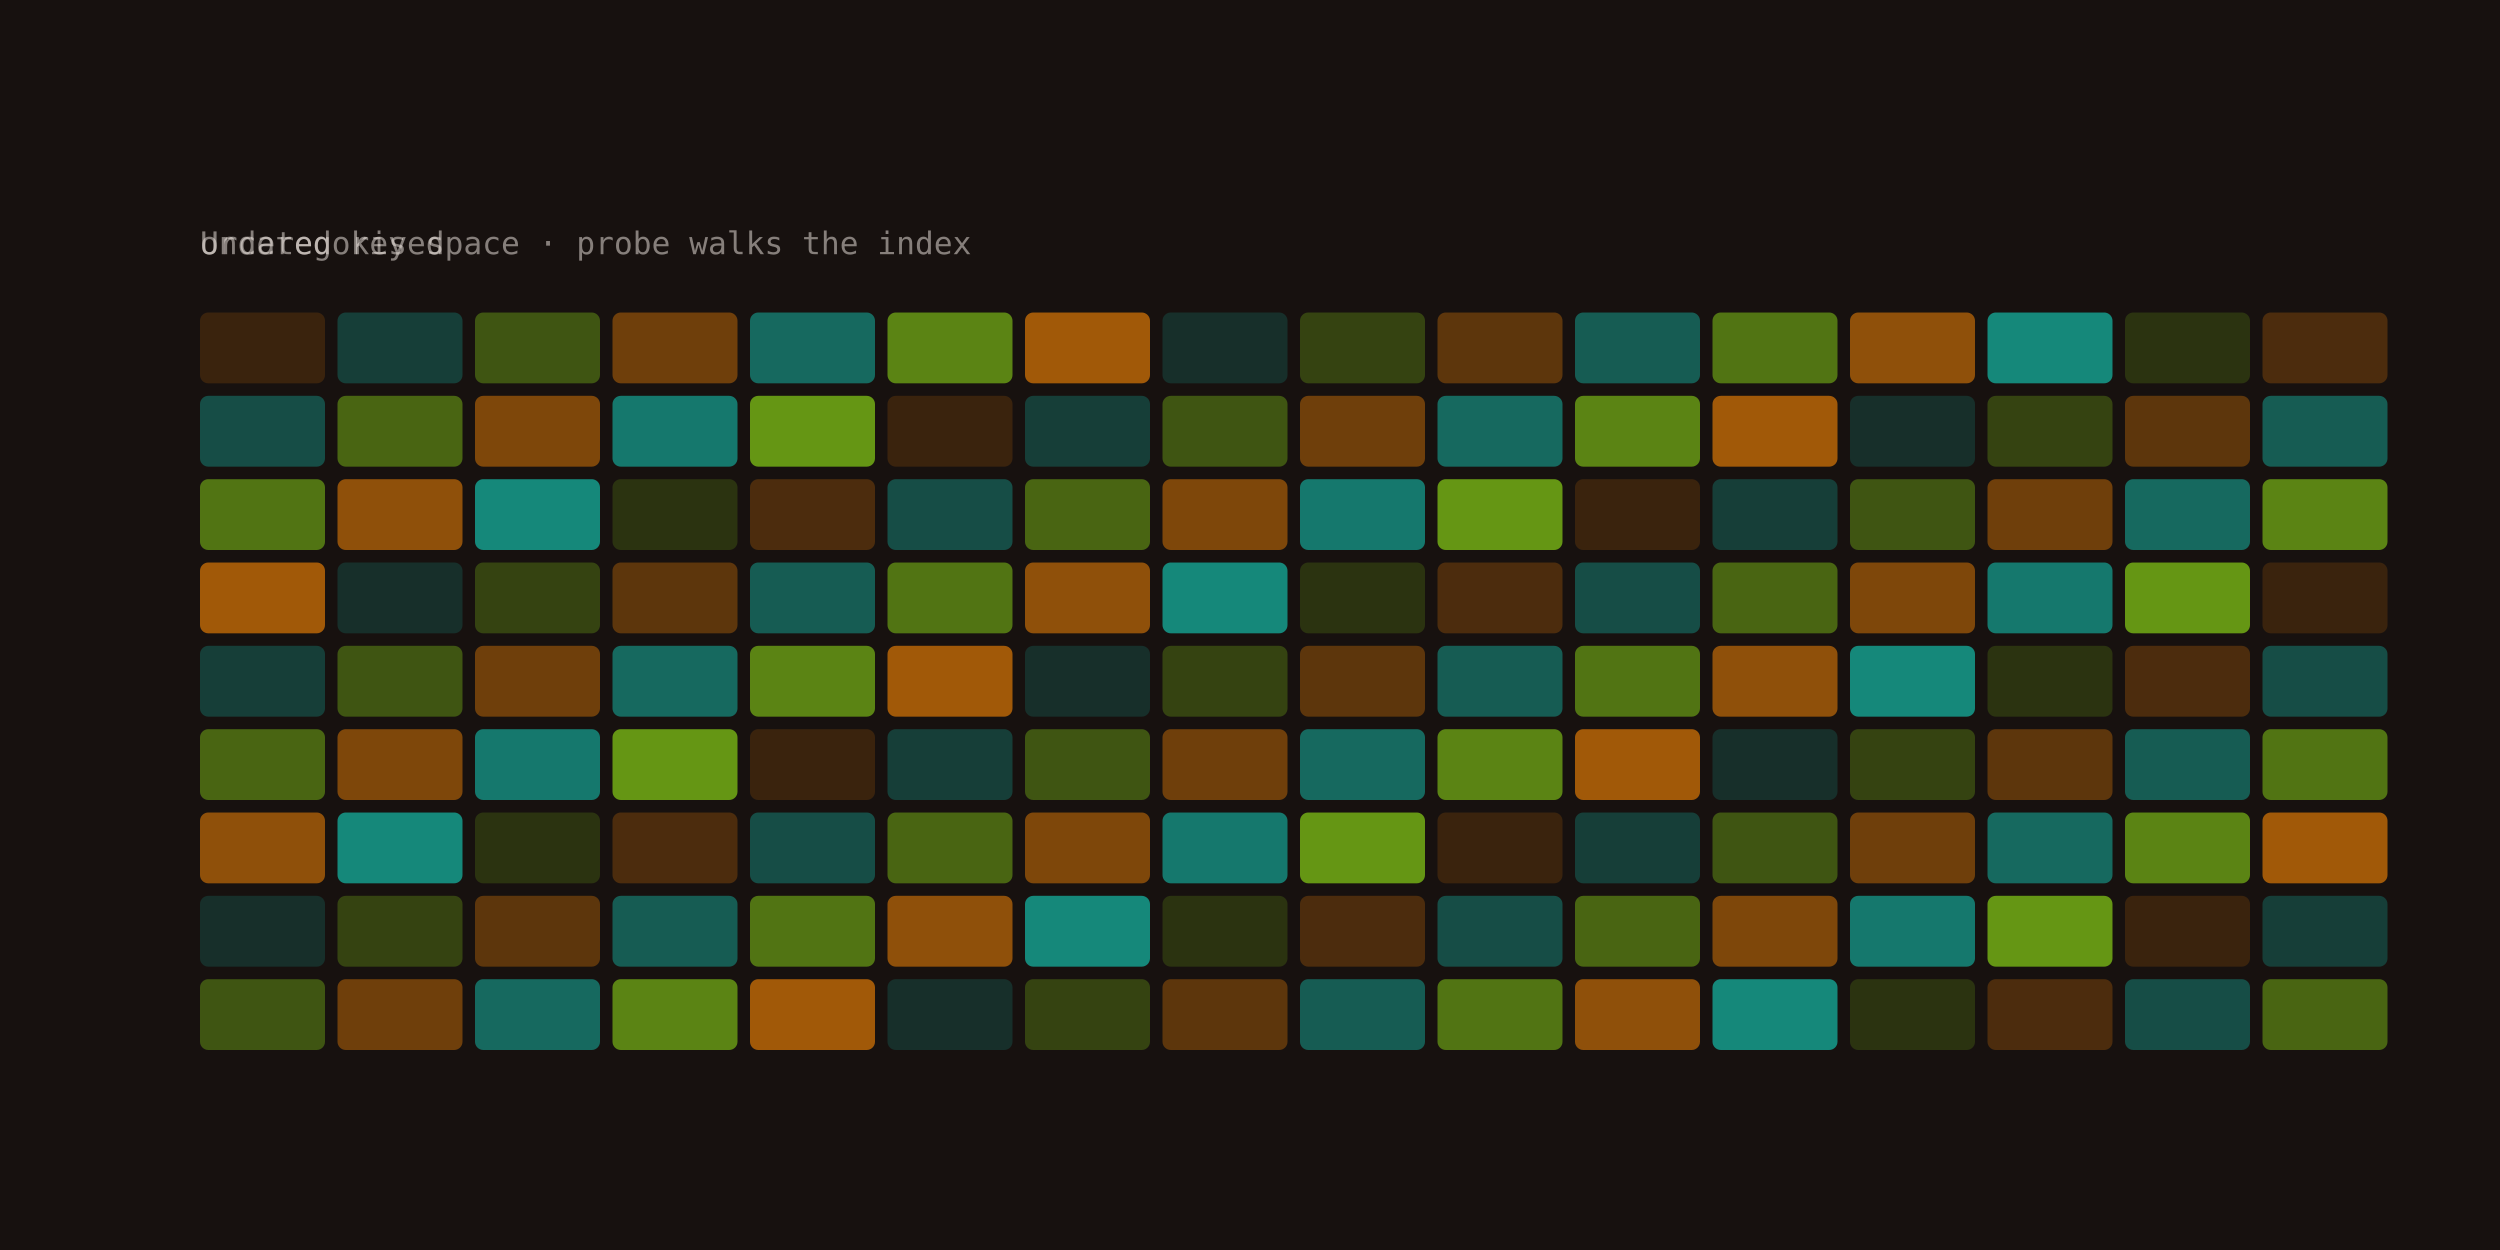
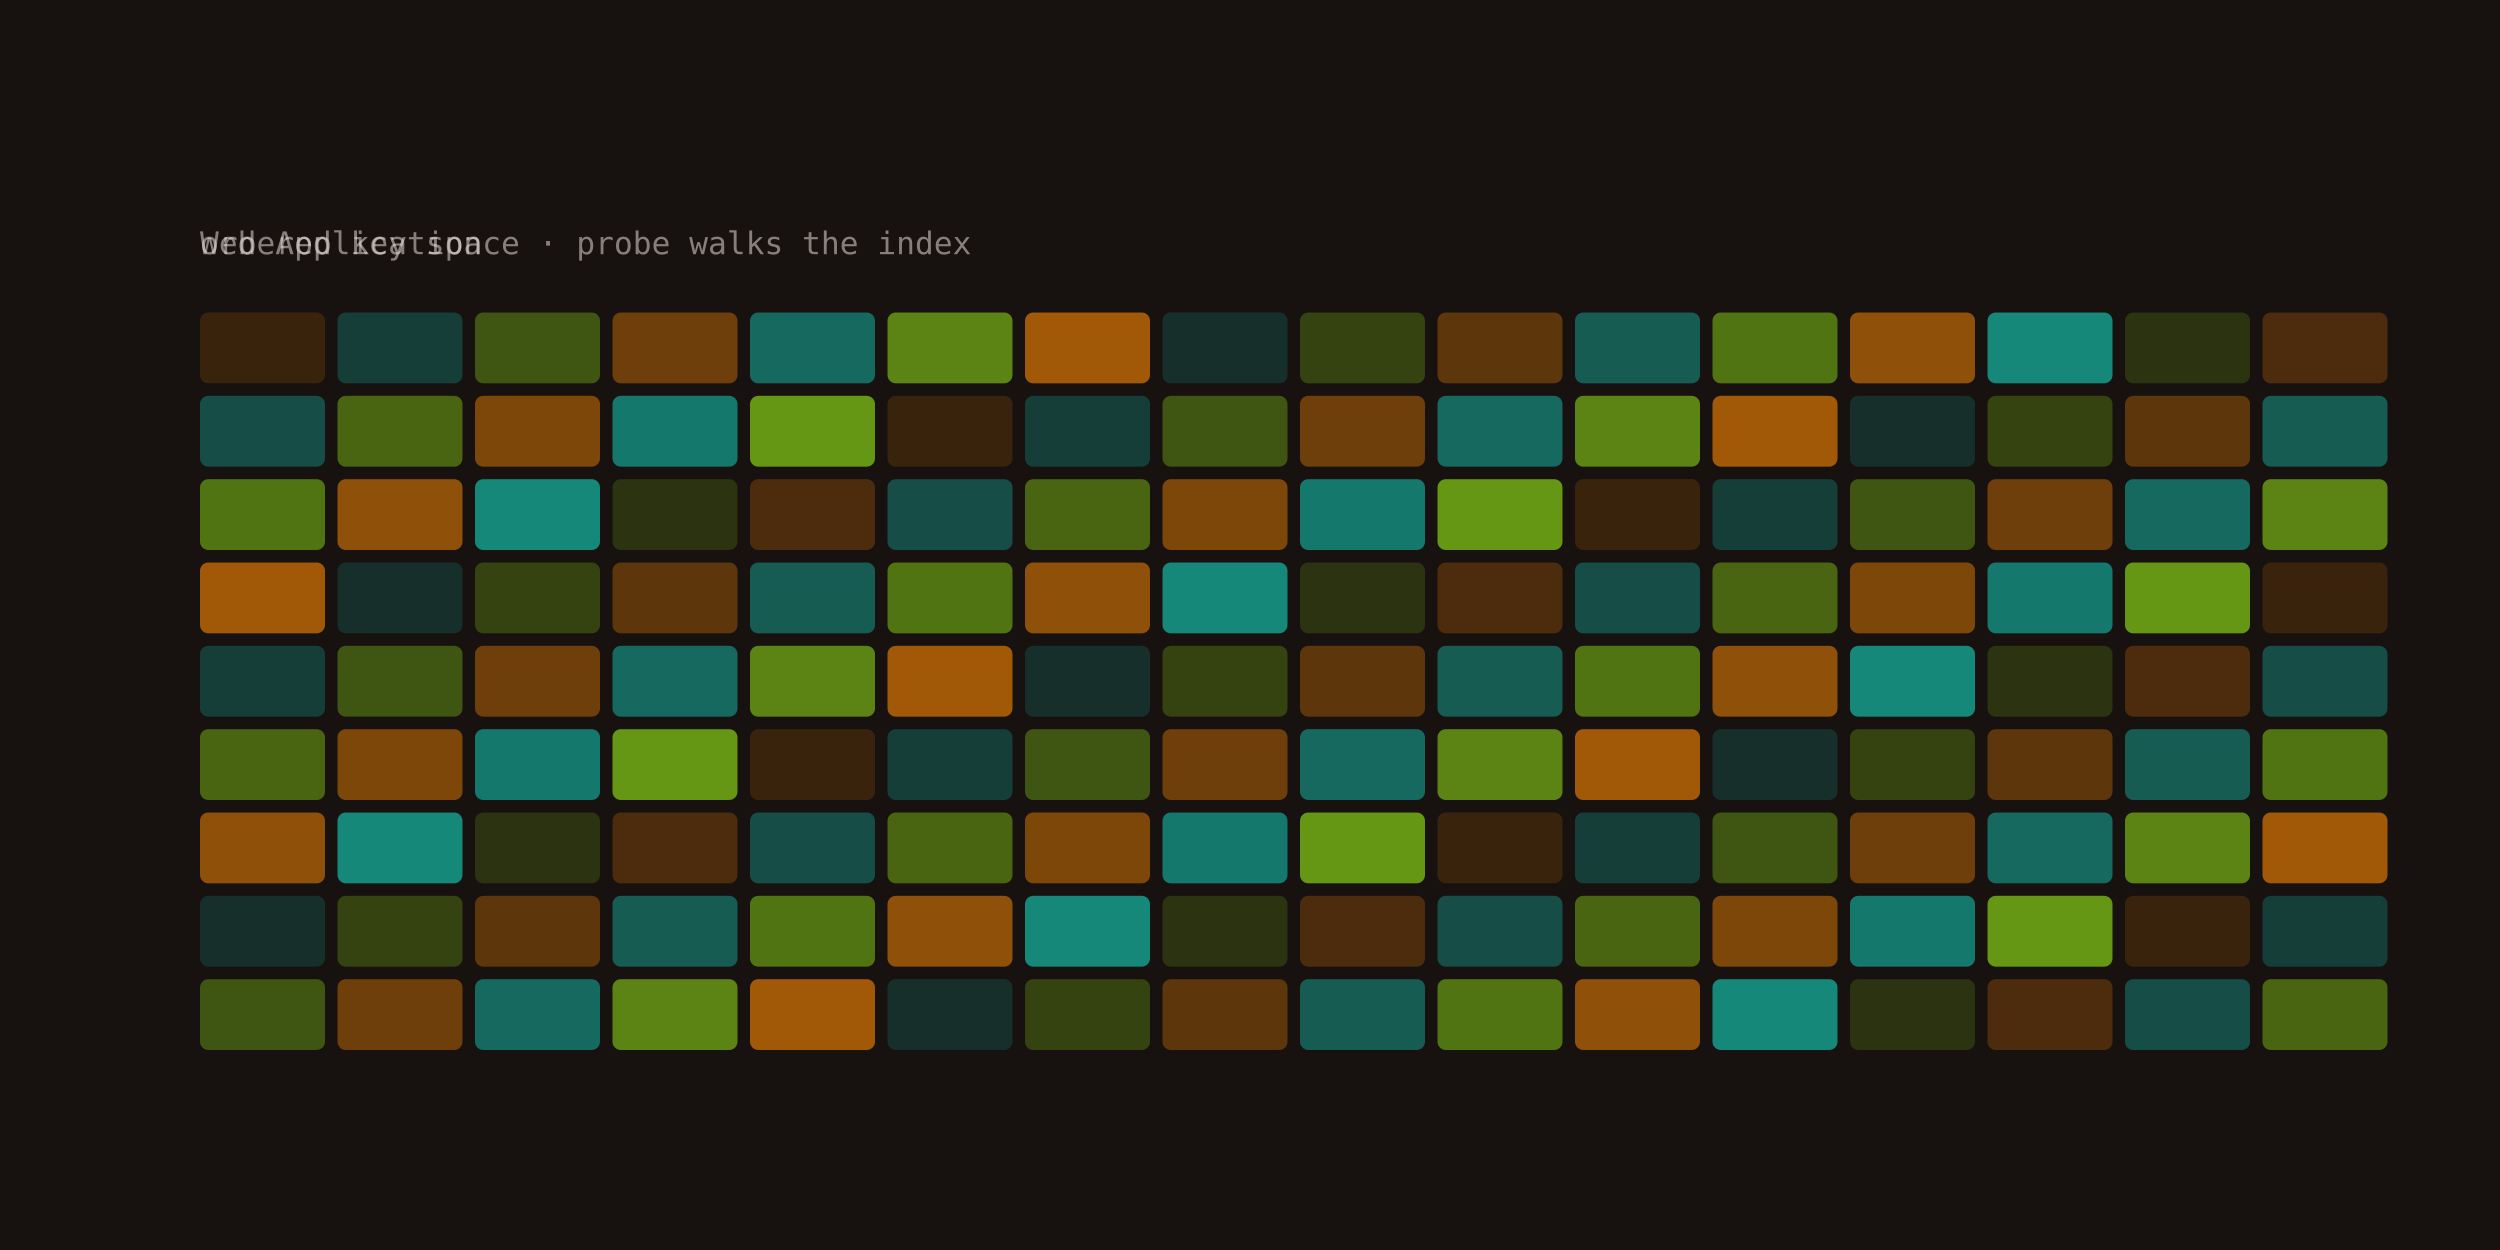
<svg xmlns="http://www.w3.org/2000/svg" viewBox="0 0 1200 600" width="1200" height="600" role="img" aria-label="founderskingdom domain model">
  <rect width="1200" height="600" fill="#17110f" />
  <defs>
    <linearGradient id="gd" x1="0" y1="0" x2="1" y2="1">
      <stop offset="0%" stop-color="#d97706" />
      <stop offset="100%" stop-color="#14b8a6" />
    </linearGradient>
  </defs>
  <rect x="96.00" y="150.00" width="60.00" height="34.00" rx="4.00" fill="#d97706" opacity="0.18" />
  <rect x="162.00" y="150.00" width="60.00" height="34.00" rx="4.00" fill="#14b8a6" opacity="0.27" />
  <rect x="228.00" y="150.00" width="60.00" height="34.00" rx="4.00" fill="#84cc16" opacity="0.36" />
  <rect x="294.00" y="150.00" width="60.00" height="34.00" rx="4.00" fill="#d97706" opacity="0.45" />
  <rect x="360.00" y="150.00" width="60.00" height="34.00" rx="4.00" fill="#14b8a6" opacity="0.53" />
  <rect x="426.00" y="150.00" width="60.00" height="34.00" rx="4.00" fill="#84cc16" opacity="0.62" />
  <rect x="492.00" y="150.00" width="60.00" height="34.00" rx="4.00" fill="#d97706" opacity="0.71" />
  <rect x="558.00" y="150.00" width="60.00" height="34.00" rx="4.00" fill="#14b8a6" opacity="0.18" />
  <rect x="624.00" y="150.00" width="60.00" height="34.00" rx="4.00" fill="#84cc16" opacity="0.27" />
  <rect x="690.00" y="150.00" width="60.00" height="34.00" rx="4.00" fill="#d97706" opacity="0.36" />
  <rect x="756.00" y="150.00" width="60.00" height="34.00" rx="4.00" fill="#14b8a6" opacity="0.45" />
  <rect x="822.00" y="150.00" width="60.00" height="34.00" rx="4.00" fill="#84cc16" opacity="0.53" />
  <rect x="888.00" y="150.00" width="60.00" height="34.00" rx="4.00" fill="#d97706" opacity="0.62" />
  <rect x="954.00" y="150.00" width="60.00" height="34.00" rx="4.00" fill="#14b8a6" opacity="0.71" />
  <rect x="1020.00" y="150.00" width="60.00" height="34.00" rx="4.00" fill="#84cc16" opacity="0.18" />
  <rect x="1086.00" y="150.00" width="60.00" height="34.00" rx="4.00" fill="#d97706" opacity="0.27" />
  <rect x="96.00" y="190.00" width="60.00" height="34.00" rx="4.00" fill="#14b8a6" opacity="0.36" />
  <rect x="162.00" y="190.00" width="60.00" height="34.00" rx="4.00" fill="#84cc16" opacity="0.45" />
  <rect x="228.00" y="190.00" width="60.00" height="34.00" rx="4.00" fill="#d97706" opacity="0.53" />
  <rect x="294.00" y="190.00" width="60.00" height="34.00" rx="4.00" fill="#14b8a6" opacity="0.62" />
  <rect x="360.00" y="190.00" width="60.00" height="34.00" rx="4.00" fill="#84cc16" opacity="0.71" />
  <rect x="426.00" y="190.00" width="60.00" height="34.00" rx="4.00" fill="#d97706" opacity="0.18" />
  <rect x="492.00" y="190.00" width="60.00" height="34.00" rx="4.00" fill="#14b8a6" opacity="0.27" />
  <rect x="558.00" y="190.00" width="60.00" height="34.00" rx="4.00" fill="#84cc16" opacity="0.36" />
  <rect x="624.00" y="190.00" width="60.00" height="34.00" rx="4.00" fill="#d97706" opacity="0.45" />
  <rect x="690.00" y="190.00" width="60.00" height="34.00" rx="4.00" fill="#14b8a6" opacity="0.53" />
  <rect x="756.00" y="190.00" width="60.00" height="34.00" rx="4.00" fill="#84cc16" opacity="0.62" />
  <rect x="822.00" y="190.00" width="60.00" height="34.00" rx="4.00" fill="#d97706" opacity="0.71" />
  <rect x="888.00" y="190.00" width="60.00" height="34.00" rx="4.00" fill="#14b8a6" opacity="0.18" />
  <rect x="954.00" y="190.00" width="60.00" height="34.00" rx="4.00" fill="#84cc16" opacity="0.27" />
  <rect x="1020.00" y="190.00" width="60.00" height="34.00" rx="4.00" fill="#d97706" opacity="0.36" />
  <rect x="1086.00" y="190.00" width="60.00" height="34.00" rx="4.00" fill="#14b8a6" opacity="0.45" />
  <rect x="96.00" y="230.00" width="60.00" height="34.00" rx="4.00" fill="#84cc16" opacity="0.53" />
  <rect x="162.00" y="230.00" width="60.00" height="34.00" rx="4.00" fill="#d97706" opacity="0.62" />
  <rect x="228.00" y="230.00" width="60.00" height="34.00" rx="4.00" fill="#14b8a6" opacity="0.71" />
  <rect x="294.00" y="230.00" width="60.00" height="34.00" rx="4.00" fill="#84cc16" opacity="0.18" />
  <rect x="360.00" y="230.00" width="60.00" height="34.00" rx="4.00" fill="#d97706" opacity="0.27" />
  <rect x="426.00" y="230.00" width="60.00" height="34.00" rx="4.00" fill="#14b8a6" opacity="0.36" />
  <rect x="492.00" y="230.00" width="60.00" height="34.00" rx="4.00" fill="#84cc16" opacity="0.45" />
  <rect x="558.00" y="230.00" width="60.00" height="34.00" rx="4.00" fill="#d97706" opacity="0.53" />
  <rect x="624.00" y="230.00" width="60.00" height="34.00" rx="4.00" fill="#14b8a6" opacity="0.62" />
  <rect x="690.00" y="230.00" width="60.00" height="34.00" rx="4.00" fill="#84cc16" opacity="0.71" />
  <rect x="756.00" y="230.00" width="60.00" height="34.00" rx="4.00" fill="#d97706" opacity="0.18" />
  <rect x="822.00" y="230.00" width="60.00" height="34.00" rx="4.00" fill="#14b8a6" opacity="0.27" />
  <rect x="888.00" y="230.00" width="60.00" height="34.00" rx="4.00" fill="#84cc16" opacity="0.36" />
  <rect x="954.00" y="230.00" width="60.00" height="34.00" rx="4.00" fill="#d97706" opacity="0.45" />
  <rect x="1020.00" y="230.00" width="60.00" height="34.00" rx="4.00" fill="#14b8a6" opacity="0.53" />
  <rect x="1086.00" y="230.00" width="60.00" height="34.00" rx="4.00" fill="#84cc16" opacity="0.62" />
  <rect x="96.00" y="270.00" width="60.00" height="34.00" rx="4.00" fill="#d97706" opacity="0.71" />
  <rect x="162.00" y="270.00" width="60.00" height="34.00" rx="4.00" fill="#14b8a6" opacity="0.18" />
  <rect x="228.00" y="270.00" width="60.00" height="34.00" rx="4.00" fill="#84cc16" opacity="0.27" />
  <rect x="294.00" y="270.00" width="60.00" height="34.00" rx="4.00" fill="#d97706" opacity="0.36" />
  <rect x="360.00" y="270.00" width="60.00" height="34.00" rx="4.00" fill="#14b8a6" opacity="0.45" />
  <rect x="426.00" y="270.00" width="60.00" height="34.00" rx="4.00" fill="#84cc16" opacity="0.53" />
  <rect x="492.00" y="270.00" width="60.00" height="34.00" rx="4.00" fill="#d97706" opacity="0.62" />
  <rect x="558.00" y="270.00" width="60.00" height="34.00" rx="4.00" fill="#14b8a6" opacity="0.71" />
  <rect x="624.00" y="270.00" width="60.00" height="34.00" rx="4.00" fill="#84cc16" opacity="0.18" />
  <rect x="690.00" y="270.00" width="60.00" height="34.00" rx="4.00" fill="#d97706" opacity="0.27" />
  <rect x="756.00" y="270.00" width="60.00" height="34.00" rx="4.00" fill="#14b8a6" opacity="0.36" />
  <rect x="822.00" y="270.00" width="60.00" height="34.00" rx="4.00" fill="#84cc16" opacity="0.45" />
  <rect x="888.00" y="270.00" width="60.00" height="34.00" rx="4.00" fill="#d97706" opacity="0.53" />
  <rect x="954.00" y="270.00" width="60.00" height="34.00" rx="4.00" fill="#14b8a6" opacity="0.62" />
  <rect x="1020.00" y="270.00" width="60.00" height="34.00" rx="4.00" fill="#84cc16" opacity="0.71" />
  <rect x="1086.00" y="270.00" width="60.00" height="34.00" rx="4.00" fill="#d97706" opacity="0.18" />
  <rect x="96.00" y="310.00" width="60.00" height="34.00" rx="4.00" fill="#14b8a6" opacity="0.27" />
  <rect x="162.00" y="310.00" width="60.00" height="34.00" rx="4.00" fill="#84cc16" opacity="0.36" />
  <rect x="228.00" y="310.00" width="60.00" height="34.00" rx="4.00" fill="#d97706" opacity="0.45" />
  <rect x="294.00" y="310.00" width="60.00" height="34.00" rx="4.00" fill="#14b8a6" opacity="0.53" />
  <rect x="360.00" y="310.00" width="60.00" height="34.00" rx="4.00" fill="#84cc16" opacity="0.62" />
  <rect x="426.00" y="310.00" width="60.00" height="34.00" rx="4.00" fill="#d97706" opacity="0.71" />
  <rect x="492.00" y="310.00" width="60.00" height="34.00" rx="4.00" fill="#14b8a6" opacity="0.18" />
  <rect x="558.00" y="310.00" width="60.00" height="34.00" rx="4.00" fill="#84cc16" opacity="0.27" />
  <rect x="624.00" y="310.00" width="60.00" height="34.00" rx="4.00" fill="#d97706" opacity="0.36" />
  <rect x="690.00" y="310.00" width="60.00" height="34.00" rx="4.00" fill="#14b8a6" opacity="0.45" />
  <rect x="756.00" y="310.00" width="60.00" height="34.00" rx="4.00" fill="#84cc16" opacity="0.53" />
  <rect x="822.00" y="310.00" width="60.00" height="34.00" rx="4.00" fill="#d97706" opacity="0.62" />
  <rect x="888.00" y="310.00" width="60.00" height="34.00" rx="4.00" fill="#14b8a6" opacity="0.71" />
  <rect x="954.00" y="310.00" width="60.00" height="34.00" rx="4.00" fill="#84cc16" opacity="0.18" />
  <rect x="1020.00" y="310.00" width="60.00" height="34.00" rx="4.00" fill="#d97706" opacity="0.27" />
  <rect x="1086.00" y="310.00" width="60.00" height="34.00" rx="4.00" fill="#14b8a6" opacity="0.36" />
  <rect x="96.00" y="350.00" width="60.00" height="34.00" rx="4.00" fill="#84cc16" opacity="0.45" />
  <rect x="162.00" y="350.00" width="60.00" height="34.00" rx="4.00" fill="#d97706" opacity="0.53" />
  <rect x="228.00" y="350.00" width="60.00" height="34.00" rx="4.00" fill="#14b8a6" opacity="0.62" />
  <rect x="294.00" y="350.00" width="60.00" height="34.00" rx="4.00" fill="#84cc16" opacity="0.71" />
  <rect x="360.00" y="350.00" width="60.00" height="34.00" rx="4.00" fill="#d97706" opacity="0.18" />
  <rect x="426.00" y="350.00" width="60.00" height="34.00" rx="4.00" fill="#14b8a6" opacity="0.27" />
  <rect x="492.00" y="350.00" width="60.00" height="34.00" rx="4.00" fill="#84cc16" opacity="0.36" />
  <rect x="558.00" y="350.00" width="60.00" height="34.00" rx="4.00" fill="#d97706" opacity="0.45" />
  <rect x="624.00" y="350.00" width="60.00" height="34.00" rx="4.00" fill="#14b8a6" opacity="0.53" />
  <rect x="690.00" y="350.00" width="60.00" height="34.00" rx="4.00" fill="#84cc16" opacity="0.62" />
  <rect x="756.00" y="350.00" width="60.00" height="34.00" rx="4.00" fill="#d97706" opacity="0.71" />
  <rect x="822.00" y="350.00" width="60.00" height="34.00" rx="4.00" fill="#14b8a6" opacity="0.18" />
  <rect x="888.00" y="350.00" width="60.00" height="34.00" rx="4.00" fill="#84cc16" opacity="0.27" />
  <rect x="954.00" y="350.00" width="60.00" height="34.00" rx="4.00" fill="#d97706" opacity="0.36" />
  <rect x="1020.00" y="350.00" width="60.00" height="34.00" rx="4.00" fill="#14b8a6" opacity="0.45" />
  <rect x="1086.00" y="350.00" width="60.00" height="34.00" rx="4.00" fill="#84cc16" opacity="0.53" />
  <rect x="96.00" y="390.00" width="60.00" height="34.00" rx="4.00" fill="#d97706" opacity="0.62" />
  <rect x="162.00" y="390.00" width="60.00" height="34.00" rx="4.00" fill="#14b8a6" opacity="0.71" />
  <rect x="228.00" y="390.00" width="60.00" height="34.00" rx="4.00" fill="#84cc16" opacity="0.18" />
  <rect x="294.00" y="390.00" width="60.00" height="34.00" rx="4.00" fill="#d97706" opacity="0.27" />
  <rect x="360.00" y="390.00" width="60.00" height="34.00" rx="4.00" fill="#14b8a6" opacity="0.36" />
  <rect x="426.00" y="390.00" width="60.00" height="34.00" rx="4.00" fill="#84cc16" opacity="0.45" />
  <rect x="492.00" y="390.00" width="60.00" height="34.00" rx="4.00" fill="#d97706" opacity="0.53" />
  <rect x="558.00" y="390.00" width="60.00" height="34.00" rx="4.00" fill="#14b8a6" opacity="0.62" />
  <rect x="624.00" y="390.00" width="60.00" height="34.00" rx="4.00" fill="#84cc16" opacity="0.71" />
  <rect x="690.00" y="390.00" width="60.00" height="34.00" rx="4.00" fill="#d97706" opacity="0.18" />
  <rect x="756.00" y="390.00" width="60.00" height="34.00" rx="4.00" fill="#14b8a6" opacity="0.27" />
  <rect x="822.00" y="390.00" width="60.00" height="34.00" rx="4.00" fill="#84cc16" opacity="0.36" />
  <rect x="888.00" y="390.00" width="60.00" height="34.00" rx="4.00" fill="#d97706" opacity="0.45" />
  <rect x="954.00" y="390.00" width="60.00" height="34.00" rx="4.00" fill="#14b8a6" opacity="0.53" />
  <rect x="1020.00" y="390.00" width="60.00" height="34.00" rx="4.00" fill="#84cc16" opacity="0.62" />
  <rect x="1086.00" y="390.00" width="60.00" height="34.00" rx="4.00" fill="#d97706" opacity="0.71" />
  <rect x="96.00" y="430.00" width="60.00" height="34.00" rx="4.00" fill="#14b8a6" opacity="0.18" />
  <rect x="162.00" y="430.00" width="60.00" height="34.00" rx="4.00" fill="#84cc16" opacity="0.27" />
  <rect x="228.00" y="430.00" width="60.00" height="34.00" rx="4.00" fill="#d97706" opacity="0.36" />
  <rect x="294.00" y="430.00" width="60.00" height="34.00" rx="4.00" fill="#14b8a6" opacity="0.45" />
  <rect x="360.00" y="430.00" width="60.00" height="34.00" rx="4.00" fill="#84cc16" opacity="0.53" />
  <rect x="426.00" y="430.00" width="60.00" height="34.00" rx="4.00" fill="#d97706" opacity="0.62" />
  <rect x="492.00" y="430.00" width="60.00" height="34.00" rx="4.00" fill="#14b8a6" opacity="0.71" />
  <rect x="558.00" y="430.00" width="60.00" height="34.00" rx="4.00" fill="#84cc16" opacity="0.18" />
  <rect x="624.00" y="430.00" width="60.00" height="34.00" rx="4.00" fill="#d97706" opacity="0.27" />
  <rect x="690.00" y="430.00" width="60.00" height="34.00" rx="4.00" fill="#14b8a6" opacity="0.36" />
  <rect x="756.00" y="430.00" width="60.00" height="34.00" rx="4.00" fill="#84cc16" opacity="0.45" />
  <rect x="822.00" y="430.00" width="60.00" height="34.00" rx="4.00" fill="#d97706" opacity="0.53" />
  <rect x="888.00" y="430.00" width="60.00" height="34.00" rx="4.00" fill="#14b8a6" opacity="0.62" />
  <rect x="954.00" y="430.00" width="60.00" height="34.00" rx="4.00" fill="#84cc16" opacity="0.71" />
  <rect x="1020.00" y="430.00" width="60.00" height="34.00" rx="4.00" fill="#d97706" opacity="0.18" />
  <rect x="1086.00" y="430.00" width="60.00" height="34.00" rx="4.00" fill="#14b8a6" opacity="0.27" />
  <rect x="96.00" y="470.00" width="60.00" height="34.00" rx="4.00" fill="#84cc16" opacity="0.36" />
  <rect x="162.00" y="470.00" width="60.00" height="34.00" rx="4.00" fill="#d97706" opacity="0.45" />
  <rect x="228.00" y="470.00" width="60.00" height="34.00" rx="4.00" fill="#14b8a6" opacity="0.53" />
  <rect x="294.00" y="470.00" width="60.00" height="34.00" rx="4.00" fill="#84cc16" opacity="0.62" />
  <rect x="360.00" y="470.00" width="60.00" height="34.00" rx="4.00" fill="#d97706" opacity="0.71" />
  <rect x="426.00" y="470.00" width="60.00" height="34.00" rx="4.00" fill="#14b8a6" opacity="0.18" />
  <rect x="492.00" y="470.00" width="60.00" height="34.00" rx="4.00" fill="#84cc16" opacity="0.27" />
  <rect x="558.00" y="470.00" width="60.00" height="34.00" rx="4.00" fill="#d97706" opacity="0.36" />
  <rect x="624.00" y="470.00" width="60.00" height="34.00" rx="4.00" fill="#14b8a6" opacity="0.45" />
  <rect x="690.00" y="470.00" width="60.00" height="34.00" rx="4.00" fill="#84cc16" opacity="0.53" />
  <rect x="756.00" y="470.00" width="60.00" height="34.00" rx="4.00" fill="#d97706" opacity="0.62" />
  <rect x="822.00" y="470.00" width="60.00" height="34.00" rx="4.00" fill="#14b8a6" opacity="0.71" />
  <rect x="888.00" y="470.00" width="60.00" height="34.00" rx="4.00" fill="#84cc16" opacity="0.18" />
  <rect x="954.00" y="470.00" width="60.00" height="34.00" rx="4.00" fill="#d97706" opacity="0.27" />
  <rect x="1020.00" y="470.00" width="60.00" height="34.00" rx="4.00" fill="#14b8a6" opacity="0.36" />
  <rect x="1086.00" y="470.00" width="60.00" height="34.00" rx="4.00" fill="#84cc16" opacity="0.45" />
  <text x="96" y="122" font-family="ui-monospace,Menlo,monospace" font-size="15" fill="rgba(246,239,233,0.500)">ordered key space · probe walks the index</text>
-   <text x="96" y="122" font-family="ui-monospace,Menlo,monospace" font-size="15" fill="rgba(246,239,233,0.500)">Uncategorised</text>
+   <text x="96" y="122" font-family="ui-monospace,Menlo,monospace" font-size="15" fill="rgba(246,239,233,0.500)">Web Application</text>
</svg>
